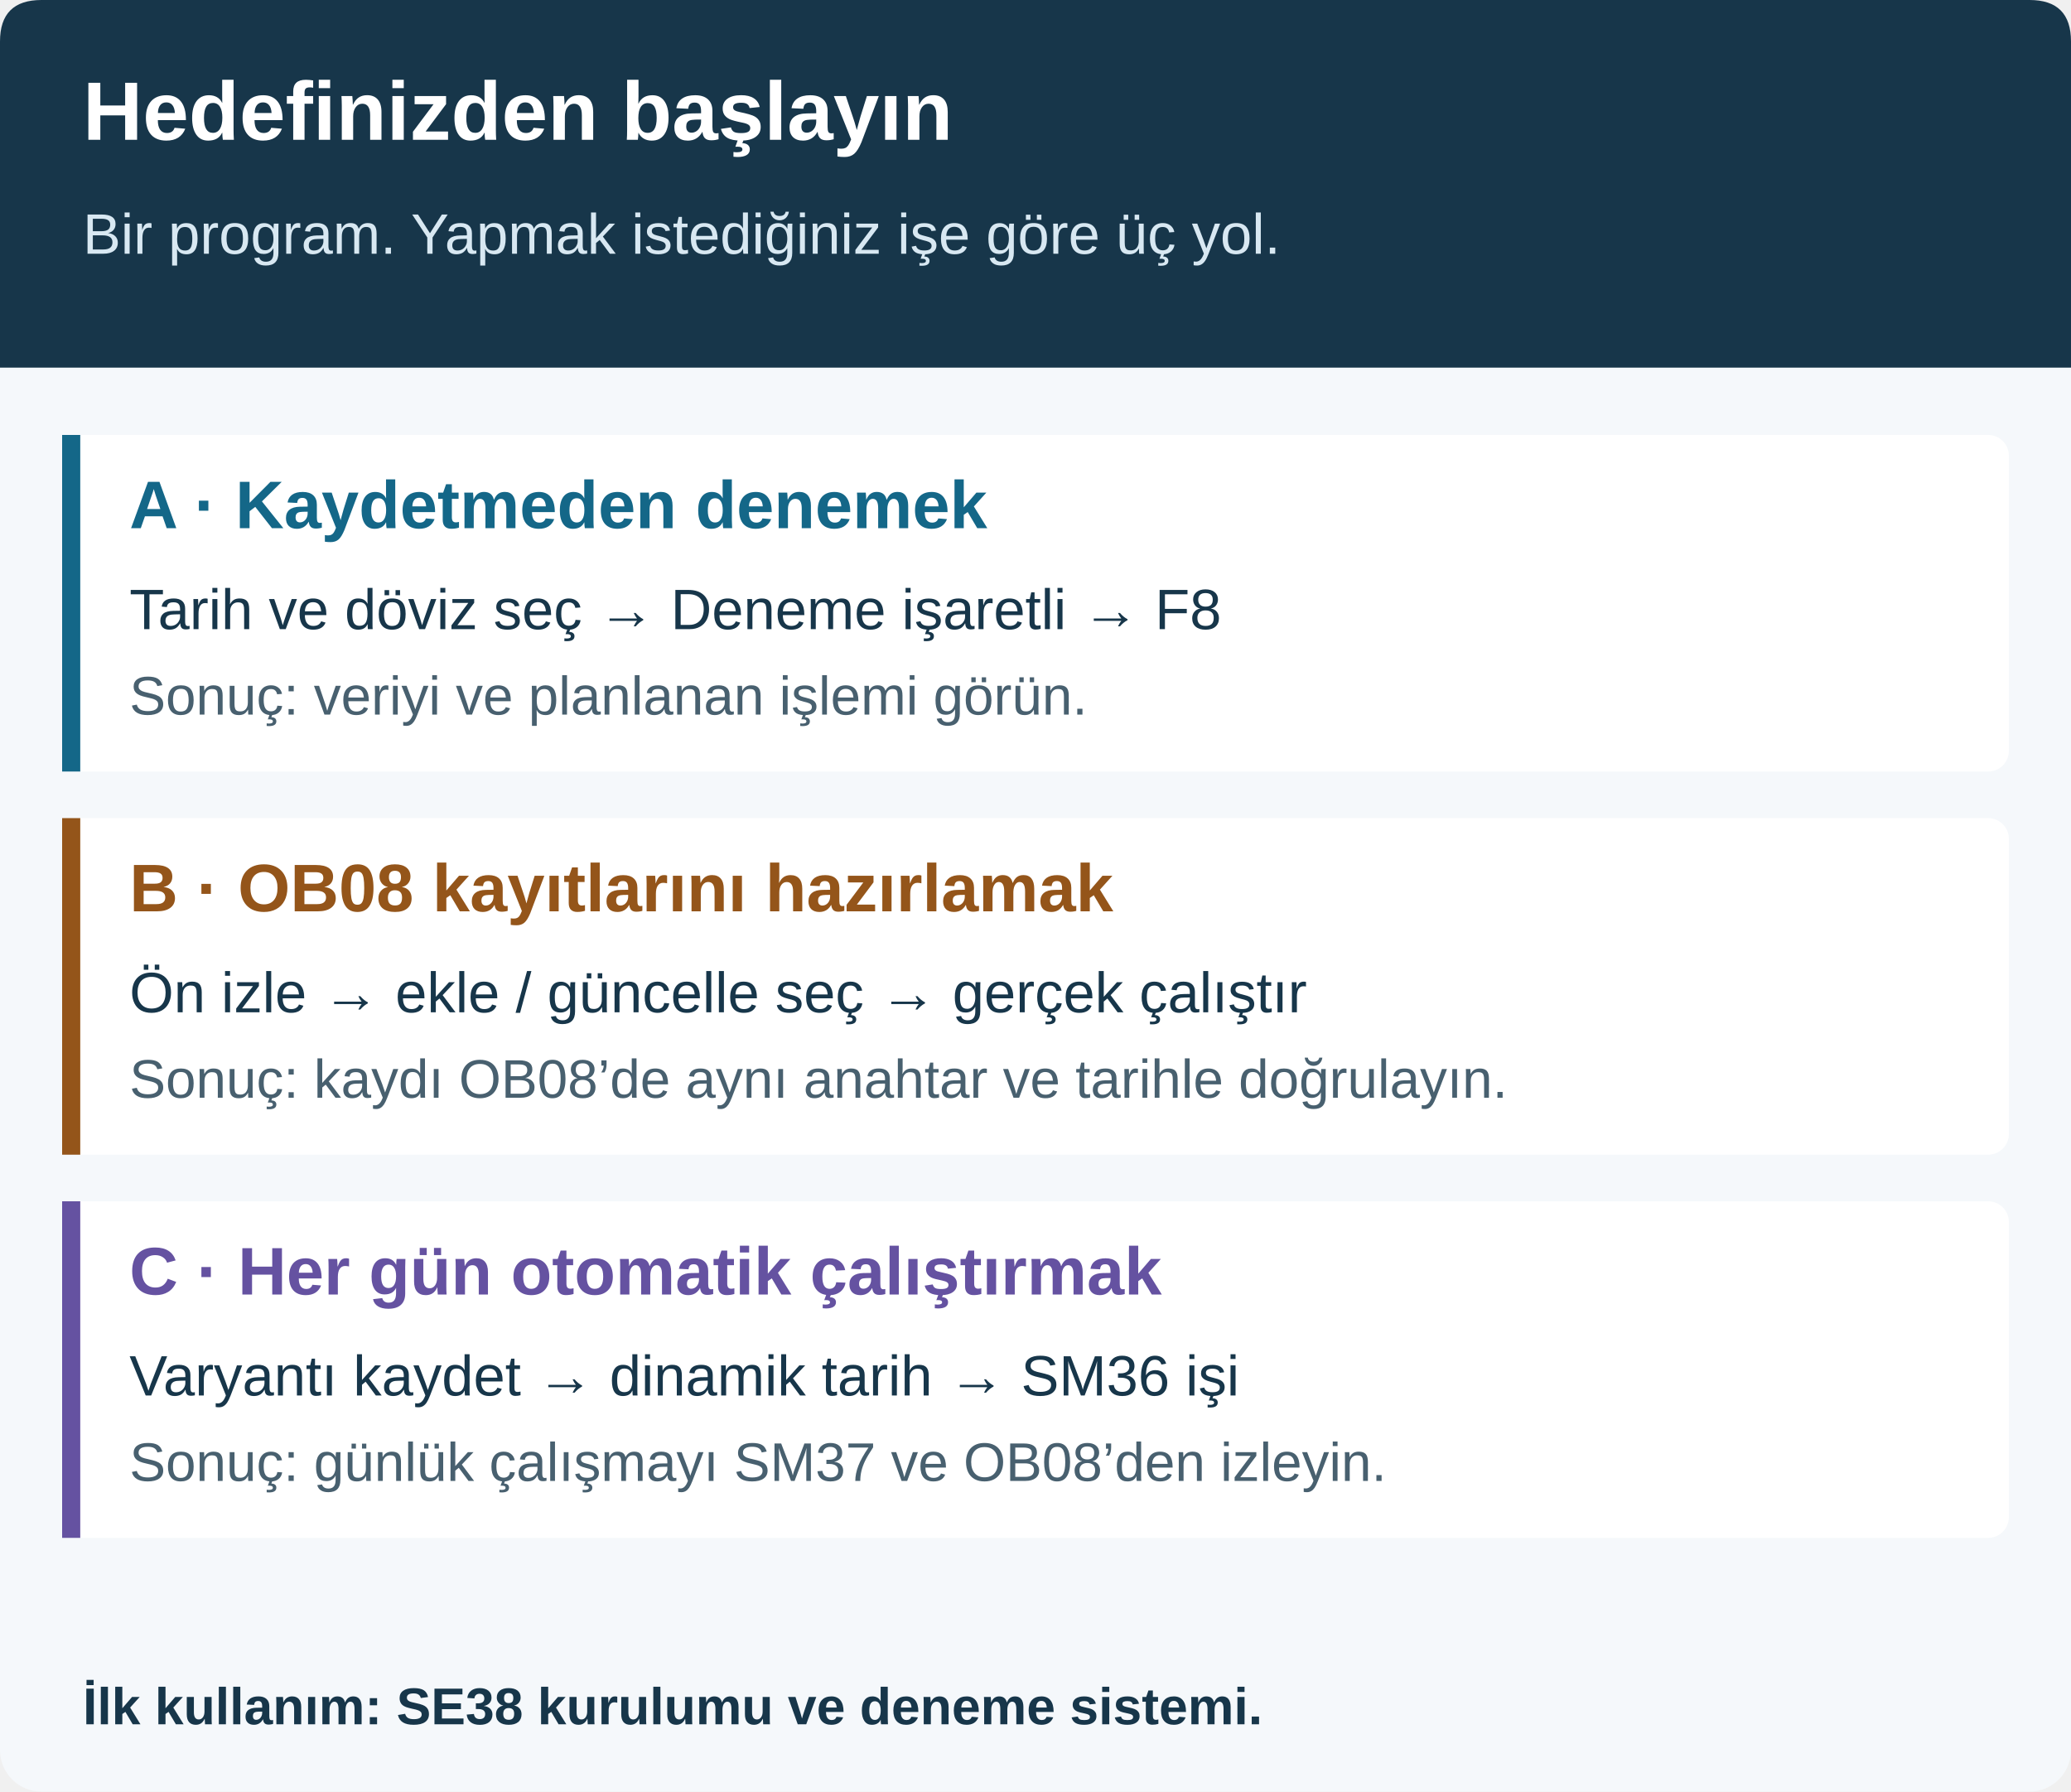
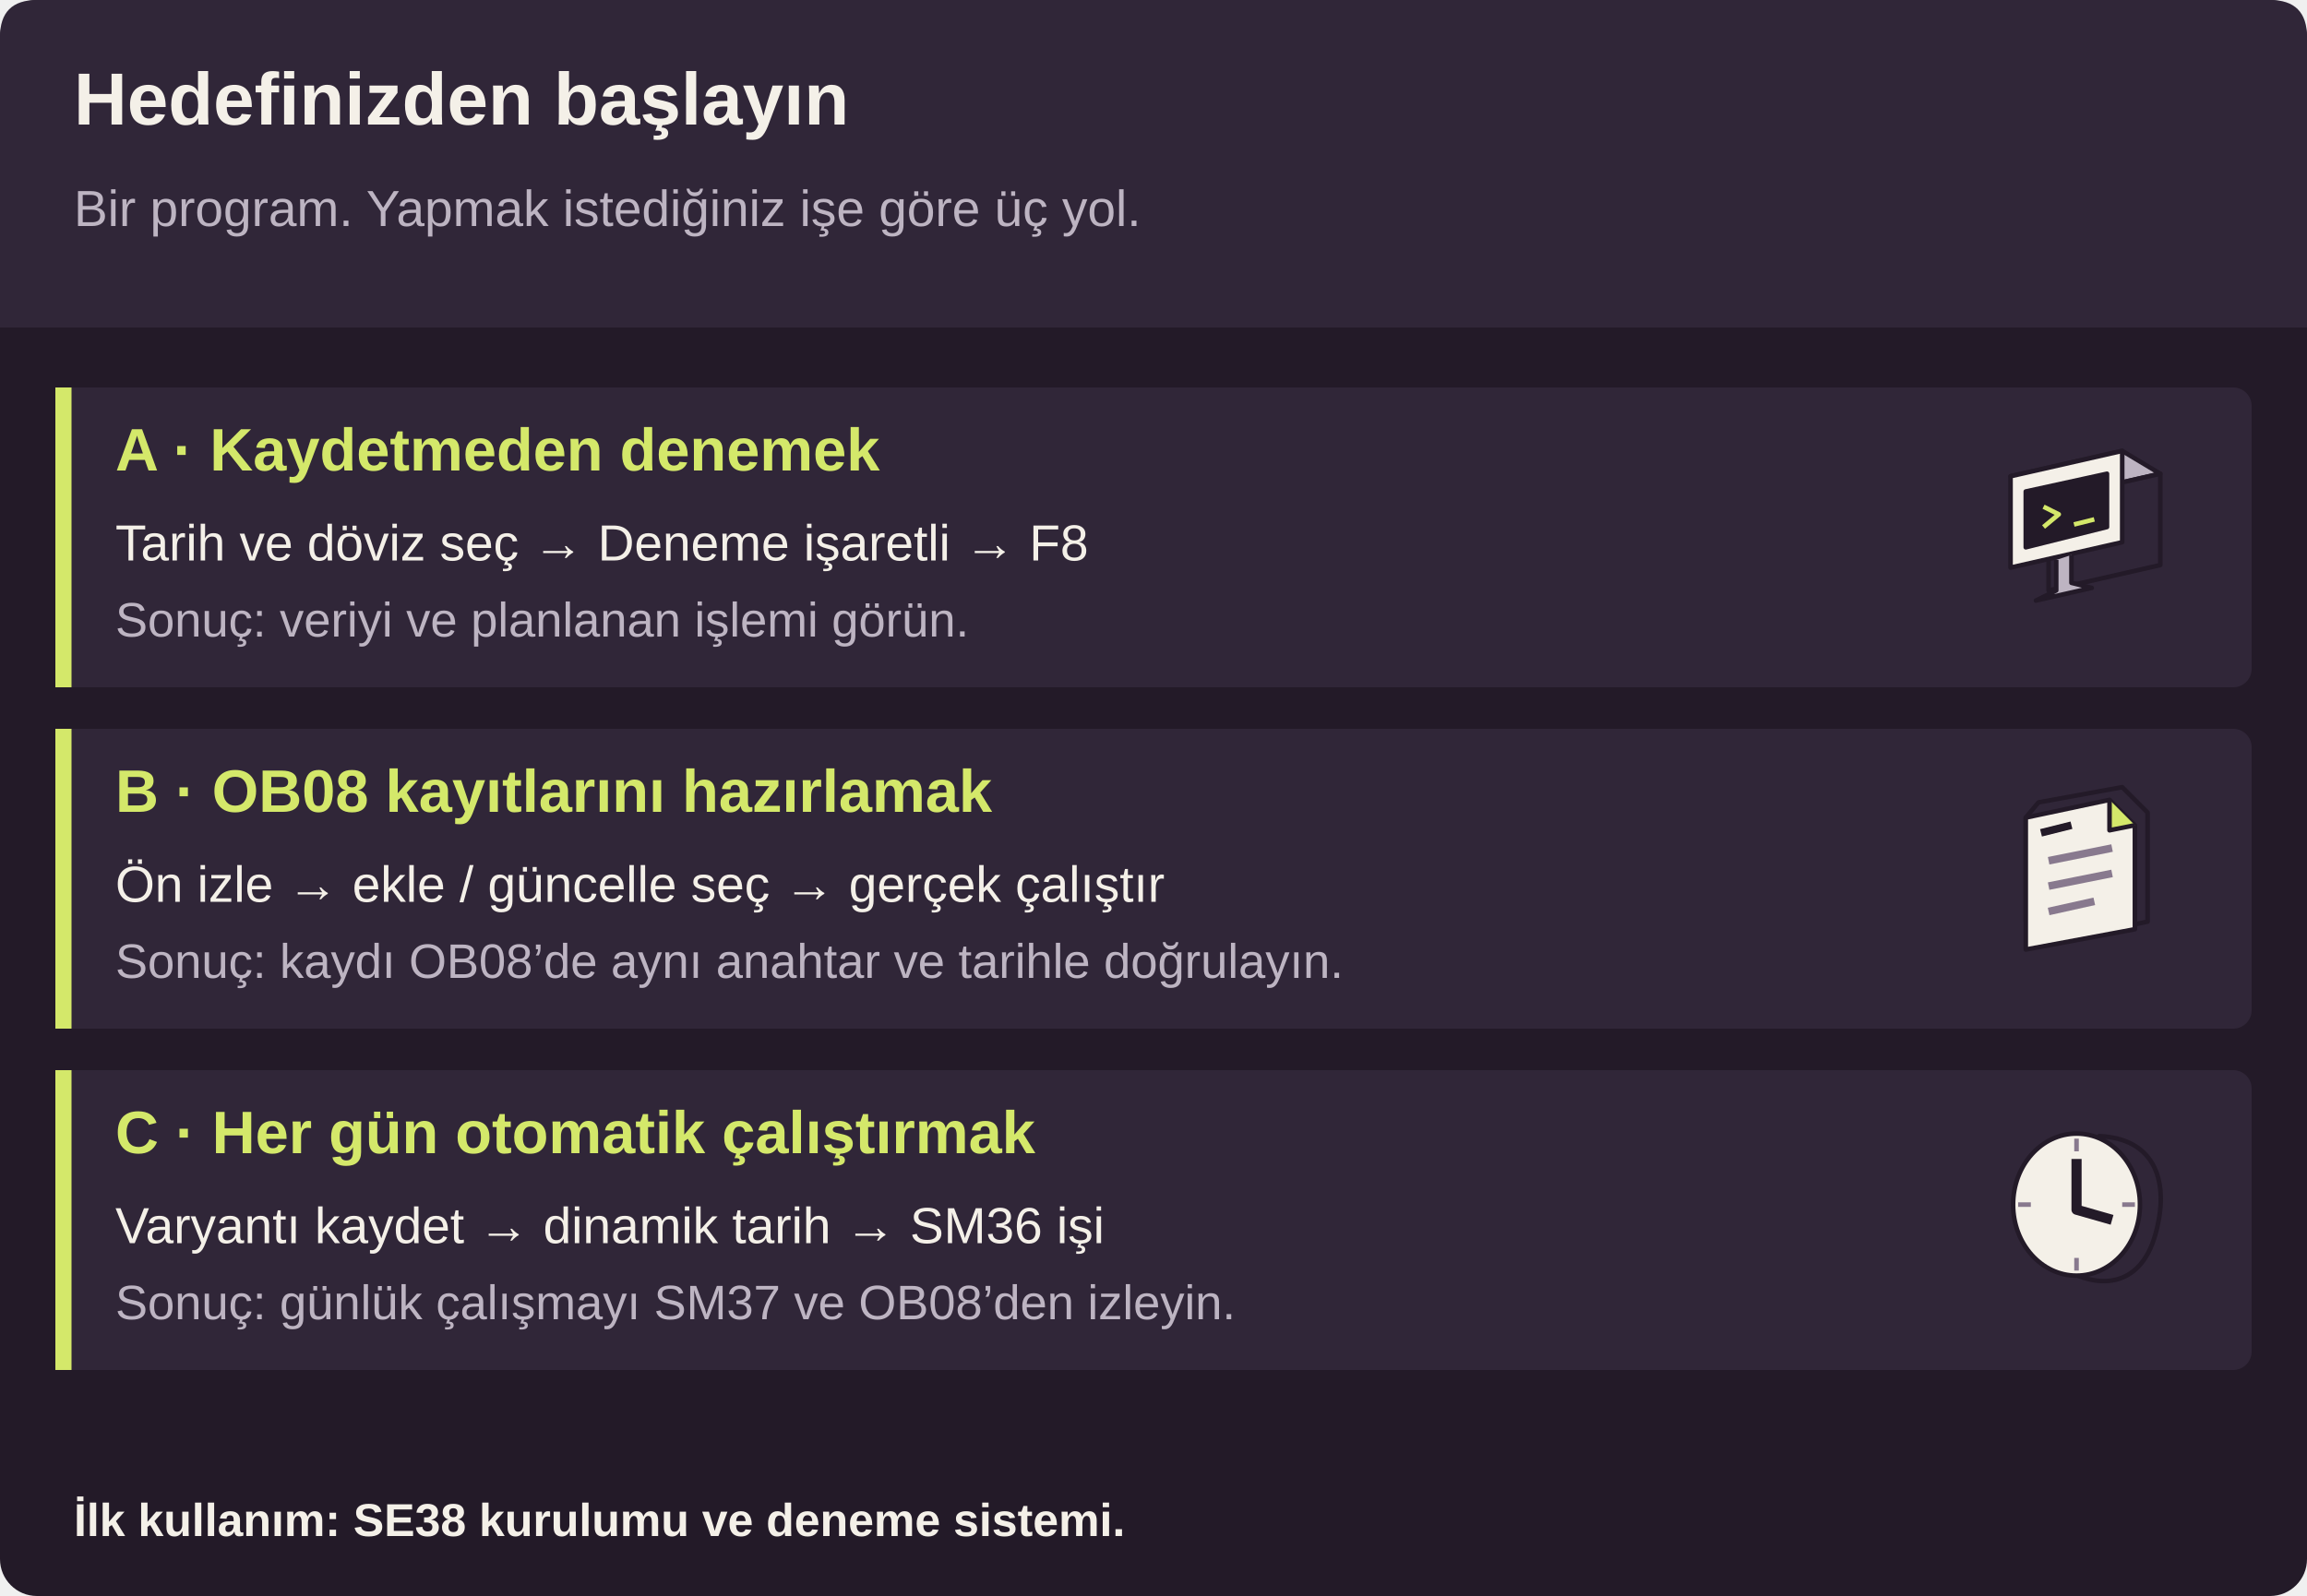
- <svg xmlns="http://www.w3.org/2000/svg" width="800" height="692" viewBox="0 0 800 692" role="img" aria-labelledby="title desc">
-   <rect width="800" height="692" rx="16" fill="#F5F8FB" />
+ <svg xmlns="http://www.w3.org/2000/svg" width="1000" height="692" viewBox="0 0 1000 692" role="img" aria-labelledby="title desc">
+   <rect width="1000" height="692" rx="16" fill="#231A28" />
  <g font-family="Segoe UI, Arial, sans-serif">
-     <path d="M16 0H784Q800 0 800 16V142H0V16Q0 0 16 0" fill="#17364A" />
-     <text x="32" y="54" font-size="32" fill="#FFFFFF" font-weight="700">
+     <path d="M16 0H984Q1000 0 1000 16V142H0V16Q0 0 16 0" fill="#302638" />
+     <text x="32" y="54" font-size="32" fill="#F4F0E8" font-weight="700">
      <tspan x="32" dy="0">Hedefinizden başlayın</tspan>
    </text>
-     <text x="32" y="98" font-size="22" fill="#D8E8F2" font-weight="400">
+     <text x="32" y="98" font-size="22" fill="#BDB4C2" font-weight="400">
      <tspan x="32" dy="0">Bir program. Yapmak istediğiniz işe göre üç yol.</tspan>
    </text>
-     <rect x="24" y="168" width="752" height="130" rx="8" fill="#FFFFFF" />
-     <rect x="24" y="168" width="7" height="130" fill="#146788" />
-     <text x="50" y="204" font-size="26" fill="#146788" font-weight="700">
+     <rect x="24" y="168" width="952" height="130" rx="8" fill="#302638" />
+     <rect x="24" y="168" width="7" height="130" fill="#D4E86A" />
+     <text x="50" y="204" font-size="26" fill="#D4E86A" font-weight="700">
      <tspan x="50" dy="0">A · Kaydetmeden denemek</tspan>
    </text>
-     <text x="50" y="243" font-size="22" fill="#17364A" font-weight="400">
+     <text x="50" y="243" font-size="22" fill="#F4F0E8" font-weight="400">
      <tspan x="50" dy="0">Tarih ve döviz seç → Deneme işaretli → F8</tspan>
    </text>
-     <text x="50" y="276" font-size="21" fill="#48606F" font-weight="400">
+     <text x="50" y="276" font-size="21" fill="#BDB4C2" font-weight="400">
      <tspan x="50" dy="0">Sonuç: veriyi ve planlanan işlemi görün.</tspan>
    </text>
-     <rect x="24" y="316" width="752" height="130" rx="8" fill="#FFFFFF" />
-     <rect x="24" y="316" width="7" height="130" fill="#94551A" />
-     <text x="50" y="352" font-size="26" fill="#94551A" font-weight="700">
+     <rect x="24" y="316" width="952" height="130" rx="8" fill="#302638" />
+     <rect x="24" y="316" width="7" height="130" fill="#D4E86A" />
+     <text x="50" y="352" font-size="26" fill="#D4E86A" font-weight="700">
      <tspan x="50" dy="0">B · OB08 kayıtlarını hazırlamak</tspan>
    </text>
-     <text x="50" y="391" font-size="22" fill="#17364A" font-weight="400">
+     <text x="50" y="391" font-size="22" fill="#F4F0E8" font-weight="400">
      <tspan x="50" dy="0">Ön izle → ekle / güncelle seç → gerçek çalıştır</tspan>
    </text>
-     <text x="50" y="424" font-size="21" fill="#48606F" font-weight="400">
+     <text x="50" y="424" font-size="21" fill="#BDB4C2" font-weight="400">
      <tspan x="50" dy="0">Sonuç: kaydı OB08’de aynı anahtar ve tarihle doğrulayın.</tspan>
    </text>
-     <rect x="24" y="464" width="752" height="130" rx="8" fill="#FFFFFF" />
-     <rect x="24" y="464" width="7" height="130" fill="#6552A1" />
-     <text x="50" y="500" font-size="26" fill="#6552A1" font-weight="700">
+     <rect x="24" y="464" width="952" height="130" rx="8" fill="#302638" />
+     <rect x="24" y="464" width="7" height="130" fill="#D4E86A" />
+     <text x="50" y="500" font-size="26" fill="#D4E86A" font-weight="700">
      <tspan x="50" dy="0">C · Her gün otomatik çalıştırmak</tspan>
    </text>
-     <text x="50" y="539" font-size="22" fill="#17364A" font-weight="400">
+     <text x="50" y="539" font-size="22" fill="#F4F0E8" font-weight="400">
      <tspan x="50" dy="0">Varyantı kaydet → dinamik tarih → SM36 işi</tspan>
    </text>
-     <text x="50" y="572" font-size="21" fill="#48606F" font-weight="400">
+     <text x="50" y="572" font-size="21" fill="#BDB4C2" font-weight="400">
      <tspan x="50" dy="0">Sonuç: günlük çalışmayı SM37 ve OB08’den izleyin.</tspan>
    </text>
-     <text x="32" y="666" font-size="20" fill="#17364A" font-weight="600">
+     <text x="32" y="666" font-size="20" fill="#F4F0E8" font-weight="600">
      <tspan x="32" dy="0">İlk kullanım: SE38 kurulumu ve deneme sistemi.</tspan>
    </text>
  </g>
+   <g transform="translate(866 190) scale(1.1)" stroke="#231A28" stroke-width="1.8" stroke-linejoin="round">
+     <path d="M5 15 49 5 64 14 20 24Z" fill="#BDB4C2" />
+     <path d="M20 24 64 14V50L20 60Z" fill="#302638" />
+     <path d="M5 15 49 5V41L5 51Z" fill="#F4F0E8" />
+     <path d="M11 21 43 14V35L11 43Z" fill="#231A28" />
+     <path d="m18 27 6 3-6 5m12-1 8-2" fill="none" stroke="#D4E86A" />
+     <path d="M23 48v12l-8 4 22-5-8-2V46" fill="#BDB4C2" />
+   </g>
+   <g transform="translate(866 338) scale(1.1)" stroke="#231A28" stroke-width="1.8" stroke-linejoin="round">
+     <path d="M16 9 49 3 59 13V56L21 64 11 56V15Z" fill="#302638" />
+     <path d="M11 15 44 8 54 18V59L11 67Z" fill="#F4F0E8" />
+     <path d="m44 8 0 12 10-2" fill="#D4E86A" />
+     <path d="m20 32 25-5m-25 15 25-5m-25 15 18-4" stroke="#88798E" stroke-width="3" />
+     <path d="m17 21 12-3" stroke="#231A28" stroke-width="3" />
+   </g>
+   <g transform="translate(866 486) scale(1.1)" stroke="#231A28" stroke-width="1.8" stroke-linejoin="round">
+     <path d="M40 6C62 7 68 24 62 45S39 67 24 57L17 49Z" fill="#302638" />
+     <ellipse cx="31" cy="33" rx="25" ry="28" fill="#F4F0E8" />
+     <path d="M31 15v20l14 4" fill="none" stroke="#231A28" stroke-width="4" />
+     <path d="M31 7v5m0 42v5M8 33h5m36 0h5" stroke="#88798E" />
+   </g>
</svg>
